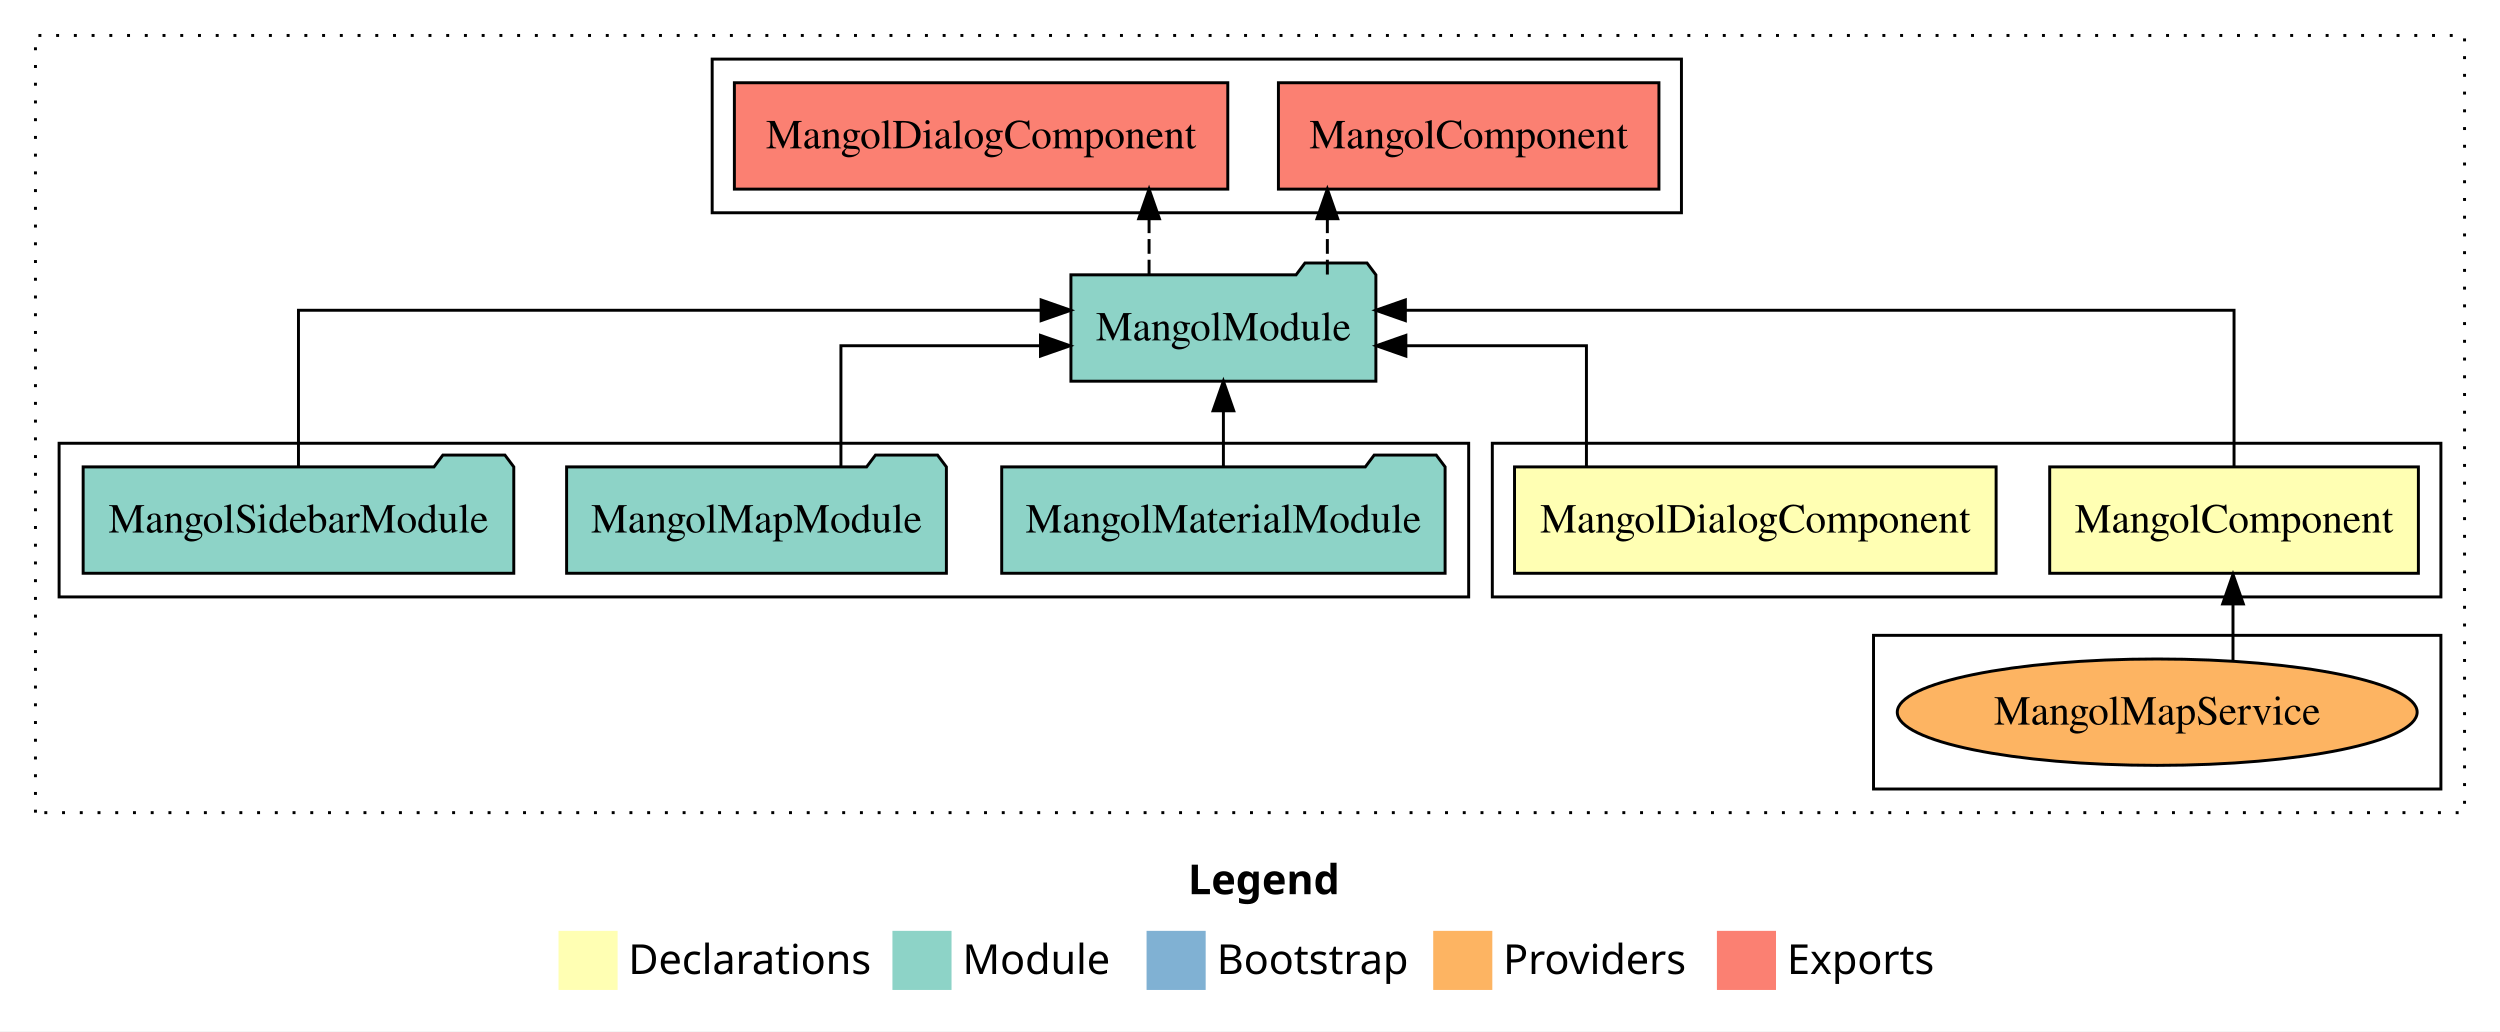
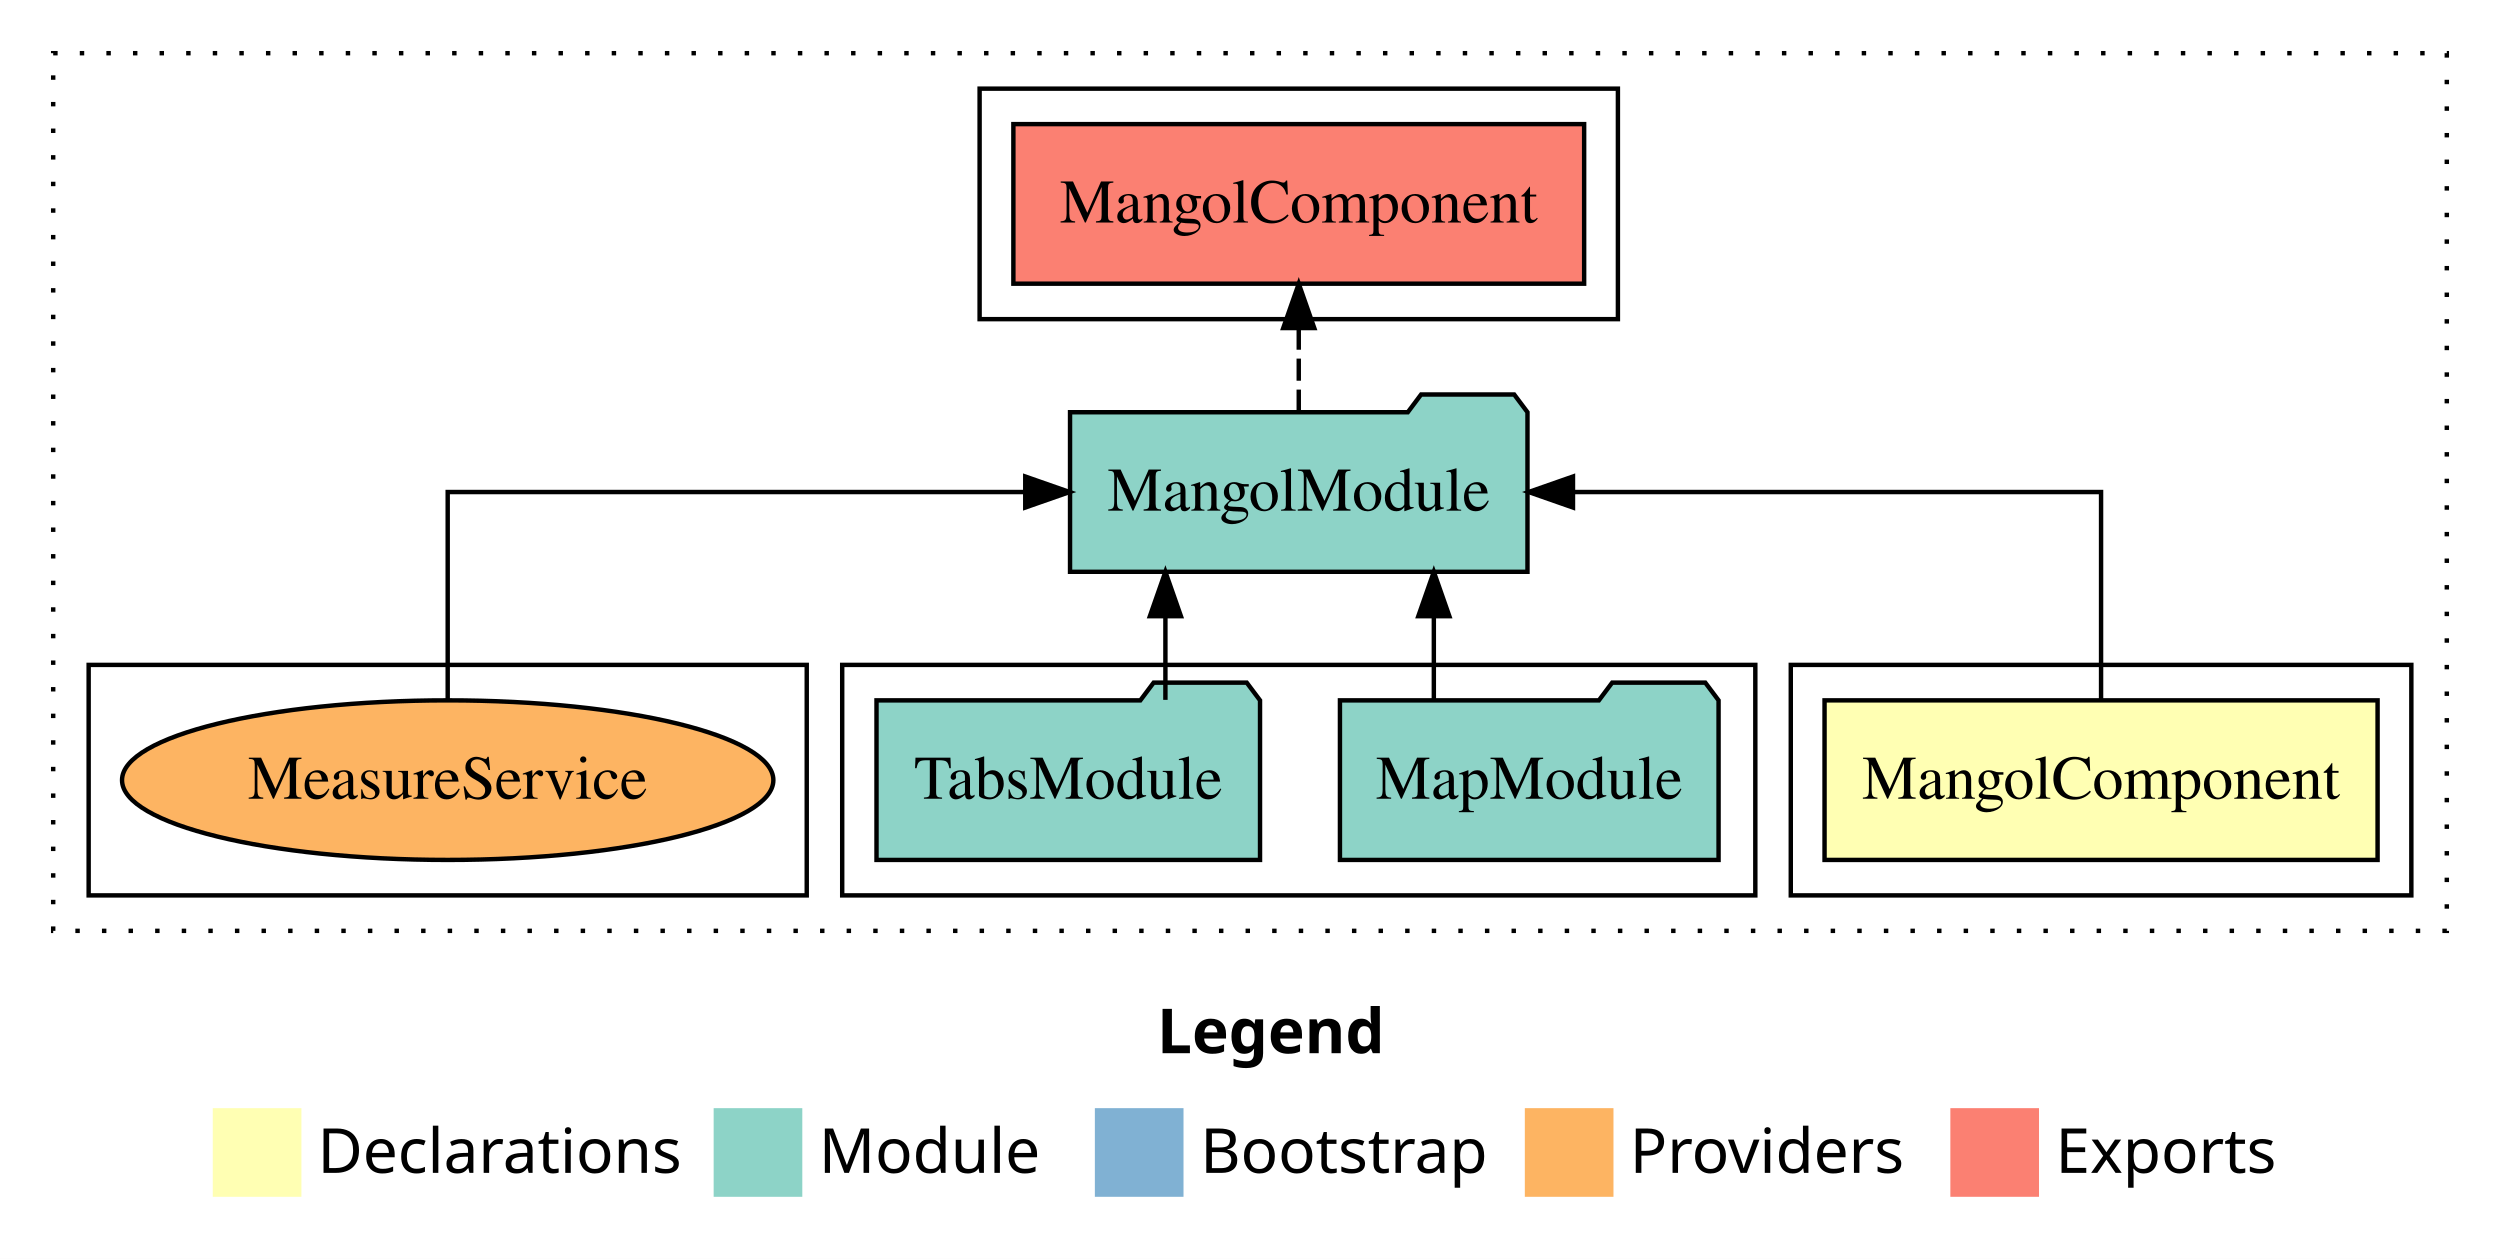
- <svg xmlns="http://www.w3.org/2000/svg" width="846pt" height="349pt" viewBox="0.00 0.00 846.00 349.00">
-   <g id="graph0" class="graph" transform="scale(1 1) rotate(0) translate(4 345)">
-     <polygon fill="#ffffff" stroke="transparent" points="-4,4 -4,-345 842,-345 842,4 -4,4" />
-     <text text-anchor="start" x="398.009" y="-42.4" font-family="sans-serif" font-weight="bold" font-size="14.00" fill="#000000">Legend</text>
-     <polygon fill="#ffffb3" stroke="transparent" points="185,-10 185,-30 205,-30 205,-10 185,-10" />
-     <text text-anchor="start" x="208.629" y="-15.4" font-family="sans-serif" font-size="14.00" fill="#000000">  Declarations</text>
-     <polygon fill="#8dd3c7" stroke="transparent" points="298,-10 298,-30 318,-30 318,-10 298,-10" />
-     <text text-anchor="start" x="321.725" y="-15.4" font-family="sans-serif" font-size="14.00" fill="#000000">  Module</text>
-     <polygon fill="#80b1d3" stroke="transparent" points="384,-10 384,-30 404,-30 404,-10 384,-10" />
-     <text text-anchor="start" x="407.781" y="-15.4" font-family="sans-serif" font-size="14.00" fill="#000000">  Bootstrap</text>
-     <polygon fill="#fdb462" stroke="transparent" points="481,-10 481,-30 501,-30 501,-10 481,-10" />
-     <text text-anchor="start" x="504.673" y="-15.4" font-family="sans-serif" font-size="14.00" fill="#000000">  Providers</text>
-     <polygon fill="#fb8072" stroke="transparent" points="577,-10 577,-30 597,-30 597,-10 577,-10" />
-     <text text-anchor="start" x="600.726" y="-15.4" font-family="sans-serif" font-size="14.00" fill="#000000">  Exports</text>
+ <svg xmlns="http://www.w3.org/2000/svg" width="564pt" height="284pt" viewBox="0.00 0.00 564.00 284.00">
+   <g id="graph0" class="graph" transform="scale(1 1) rotate(0) translate(4 280)">
+     <polygon fill="#ffffff" stroke="transparent" points="-4,4 -4,-280 560,-280 560,4 -4,4" />
+     <text text-anchor="start" x="257.009" y="-42.4" font-family="sans-serif" font-weight="bold" font-size="14.00" fill="#000000">Legend</text>
+     <polygon fill="#ffffb3" stroke="transparent" points="44,-10 44,-30 64,-30 64,-10 44,-10" />
+     <text text-anchor="start" x="67.629" y="-15.4" font-family="sans-serif" font-size="14.00" fill="#000000">  Declarations</text>
+     <polygon fill="#8dd3c7" stroke="transparent" points="157,-10 157,-30 177,-30 177,-10 157,-10" />
+     <text text-anchor="start" x="180.725" y="-15.4" font-family="sans-serif" font-size="14.00" fill="#000000">  Module</text>
+     <polygon fill="#80b1d3" stroke="transparent" points="243,-10 243,-30 263,-30 263,-10 243,-10" />
+     <text text-anchor="start" x="266.781" y="-15.4" font-family="sans-serif" font-size="14.00" fill="#000000">  Bootstrap</text>
+     <polygon fill="#fdb462" stroke="transparent" points="340,-10 340,-30 360,-30 360,-10 340,-10" />
+     <text text-anchor="start" x="363.673" y="-15.4" font-family="sans-serif" font-size="14.00" fill="#000000">  Providers</text>
+     <polygon fill="#fb8072" stroke="transparent" points="436,-10 436,-30 456,-30 456,-10 436,-10" />
+     <text text-anchor="start" x="459.726" y="-15.4" font-family="sans-serif" font-size="14.00" fill="#000000">  Exports</text>
    <g id="clust1" class="cluster">
-       <polygon fill="none" stroke="#000000" stroke-dasharray="1,5" points="8,-70 8,-333 830,-333 830,-70 8,-70" />
+       <polygon fill="none" stroke="#000000" stroke-dasharray="1,5" points="8,-70 8,-268 548,-268 548,-70 8,-70" />
    </g>
    <g id="clust2" class="cluster">
-       <polygon fill="none" stroke="#000000" points="501,-143 501,-195 822,-195 822,-143 501,-143" />
+       <polygon fill="none" stroke="#000000" points="400,-78 400,-130 540,-130 540,-78 400,-78" />
    </g>
-     <g id="clust3" class="cluster">
-       <polygon fill="none" stroke="#000000" points="630,-78 630,-130 822,-130 822,-78 630,-78" />
+     <g id="clust4" class="cluster">
+       <polygon fill="none" stroke="#000000" points="186,-78 186,-130 392,-130 392,-78 186,-78" />
    </g>
    <g id="clust5" class="cluster">
-       <polygon fill="none" stroke="#000000" points="16,-143 16,-195 493,-195 493,-143 16,-143" />
+       <polygon fill="none" stroke="#000000" points="217,-208 217,-260 361,-260 361,-208 217,-208" />
    </g>
-     <g id="clust6" class="cluster">
-       <polygon fill="none" stroke="#000000" points="237,-273 237,-325 565,-325 565,-273 237,-273" />
+     <g id="clust7" class="cluster">
+       <polygon fill="none" stroke="#000000" points="16,-78 16,-130 178,-130 178,-78 16,-78" />
    </g>
    <g id="node1" class="node">
-       <polygon fill="#ffffb3" stroke="#000000" points="814.382,-187 689.618,-187 689.618,-151 814.382,-151 814.382,-187" />
-       <text text-anchor="middle" x="752" y="-164.8" font-family="Times,serif" font-size="14.00" fill="#000000">MangolComponent</text>
+       <polygon fill="#ffffb3" stroke="#000000" points="532.382,-122 407.618,-122 407.618,-86 532.382,-86 532.382,-122" />
+       <text text-anchor="middle" x="470" y="-99.8" font-family="Times,serif" font-size="14.00" fill="#000000">MangolComponent</text>
+     </g>
+     <g id="node2" class="node">
+       <polygon fill="#8dd3c7" stroke="#000000" points="340.6,-187 337.6,-191 316.6,-191 313.6,-187 237.4,-187 237.4,-151 340.6,-151 340.6,-187" />
+       <text text-anchor="middle" x="289" y="-164.8" font-family="Times,serif" font-size="14.00" fill="#000000">MangolModule</text>
+     </g>
+     <g id="edge1" class="edge">
+       <path fill="none" stroke="#000000" d="M470,-122.106C470,-141.339 470,-169 470,-169 470,-169 350.867,-169 350.867,-169" />
+       <polygon fill="#000000" stroke="#000000" points="350.867,-165.5 340.867,-169 350.867,-172.5 350.867,-165.5" />
+     </g>
+     <g id="node5" class="node">
+       <polygon fill="#fb8072" stroke="#000000" points="353.383,-252 224.617,-252 224.617,-216 353.383,-216 353.383,-252" />
+       <text text-anchor="middle" x="289" y="-229.8" font-family="Times,serif" font-size="14.00" fill="#000000">MangolComponent </text>
+     </g>
+     <g id="edge4" class="edge">
+       <path fill="none" stroke="#000000" stroke-dasharray="5,2" d="M289,-187.106C289,-187.106 289,-205.991 289,-205.991" />
+       <polygon fill="#000000" stroke="#000000" points="285.5,-205.991 289,-215.991 292.5,-205.991 285.5,-205.991" />
    </g>
    <g id="node3" class="node">
-       <polygon fill="#8dd3c7" stroke="#000000" points="461.6,-252 458.6,-256 437.6,-256 434.6,-252 358.4,-252 358.4,-216 461.6,-216 461.6,-252" />
-       <text text-anchor="middle" x="410" y="-229.8" font-family="Times,serif" font-size="14.00" fill="#000000">MangolModule</text>
+       <polygon fill="#8dd3c7" stroke="#000000" points="383.709,-122 380.709,-126 359.709,-126 356.709,-122 298.291,-122 298.291,-86 383.709,-86 383.709,-122" />
+       <text text-anchor="middle" x="341" y="-99.8" font-family="Times,serif" font-size="14.00" fill="#000000">MapModule</text>
    </g>
-     <g id="edge1" class="edge">
-       <path fill="none" stroke="#000000" d="M752,-187.284C752,-208.321 752,-240 752,-240 752,-240 471.571,-240 471.571,-240" />
-       <polygon fill="#000000" stroke="#000000" points="471.571,-236.5 461.571,-240 471.571,-243.5 471.571,-236.5" />
+     <g id="edge2" class="edge">
+       <path fill="none" stroke="#000000" d="M319.473,-122.106C319.473,-122.106 319.473,-140.991 319.473,-140.991" />
+       <polygon fill="#000000" stroke="#000000" points="315.973,-140.991 319.473,-150.991 322.973,-140.991 315.973,-140.991" />
    </g>
-     <g id="node2" class="node">
-       <polygon fill="#ffffb3" stroke="#000000" points="671.485,-187 508.515,-187 508.515,-151 671.485,-151 671.485,-187" />
-       <text text-anchor="middle" x="590" y="-164.8" font-family="Times,serif" font-size="14.00" fill="#000000">MangolDialogComponent</text>
+     <g id="node4" class="node">
+       <polygon fill="#8dd3c7" stroke="#000000" points="280.262,-122 277.262,-126 256.262,-126 253.262,-122 193.738,-122 193.738,-86 280.262,-86 280.262,-122" />
+       <text text-anchor="middle" x="237" y="-99.8" font-family="Times,serif" font-size="14.00" fill="#000000">TabsModule</text>
    </g>
    <g id="edge3" class="edge">
-       <path fill="none" stroke="#000000" d="M532.849,-187.023C532.849,-204.373 532.849,-228 532.849,-228 532.849,-228 471.743,-228 471.743,-228" />
-       <polygon fill="#000000" stroke="#000000" points="471.743,-224.5 461.743,-228 471.743,-231.5 471.743,-224.5" />
-     </g>
-     <g id="node8" class="node">
-       <polygon fill="#fb8072" stroke="#000000" points="557.383,-317 428.617,-317 428.617,-281 557.383,-281 557.383,-317" />
-       <text text-anchor="middle" x="493" y="-294.8" font-family="Times,serif" font-size="14.00" fill="#000000">MangolComponent </text>
-     </g>
-     <g id="edge7" class="edge">
-       <path fill="none" stroke="#000000" stroke-dasharray="5,2" d="M445.179,-252.106C445.179,-252.106 445.179,-270.991 445.179,-270.991" />
-       <polygon fill="#000000" stroke="#000000" points="441.679,-270.991 445.179,-280.991 448.679,-270.991 441.679,-270.991" />
-     </g>
-     <g id="node9" class="node">
-       <polygon fill="#fb8072" stroke="#000000" points="411.485,-317 244.515,-317 244.515,-281 411.485,-281 411.485,-317" />
-       <text text-anchor="middle" x="328" y="-294.8" font-family="Times,serif" font-size="14.00" fill="#000000">MangolDialogComponent </text>
-     </g>
-     <g id="edge8" class="edge">
-       <path fill="none" stroke="#000000" stroke-dasharray="5,2" d="M384.846,-252.106C384.846,-252.106 384.846,-270.991 384.846,-270.991" />
-       <polygon fill="#000000" stroke="#000000" points="381.346,-270.991 384.846,-280.991 388.346,-270.991 381.346,-270.991" />
-     </g>
-     <g id="node4" class="node">
-       <ellipse fill="#fdb462" stroke="#000000" cx="726" cy="-104" rx="87.963" ry="18" />
-       <text text-anchor="middle" x="726" y="-99.8" font-family="Times,serif" font-size="14.00" fill="#000000">MangolMapService</text>
-     </g>
-     <g id="edge2" class="edge">
-       <path fill="none" stroke="#000000" d="M751.645,-121.419C751.645,-121.419 751.645,-140.623 751.645,-140.623" />
-       <polygon fill="#000000" stroke="#000000" points="748.145,-140.623 751.645,-150.623 755.145,-140.623 748.145,-140.623" />
-     </g>
-     <g id="node5" class="node">
-       <polygon fill="#8dd3c7" stroke="#000000" points="485.021,-187 482.021,-191 461.021,-191 458.021,-187 334.979,-187 334.979,-151 485.021,-151 485.021,-187" />
-       <text text-anchor="middle" x="410" y="-164.8" font-family="Times,serif" font-size="14.00" fill="#000000">MangolMaterialModule</text>
-     </g>
-     <g id="edge4" class="edge">
-       <path fill="none" stroke="#000000" d="M410,-187.106C410,-187.106 410,-205.991 410,-205.991" />
-       <polygon fill="#000000" stroke="#000000" points="406.5,-205.991 410,-215.991 413.5,-205.991 406.5,-205.991" />
+       <path fill="none" stroke="#000000" d="M258.916,-122.106C258.916,-122.106 258.916,-140.991 258.916,-140.991" />
+       <polygon fill="#000000" stroke="#000000" points="255.416,-140.991 258.916,-150.991 262.416,-140.991 255.416,-140.991" />
    </g>
    <g id="node6" class="node">
-       <polygon fill="#8dd3c7" stroke="#000000" points="316.259,-187 313.259,-191 292.259,-191 289.259,-187 187.741,-187 187.741,-151 316.259,-151 316.259,-187" />
-       <text text-anchor="middle" x="252" y="-164.8" font-family="Times,serif" font-size="14.00" fill="#000000">MangolMapModule</text>
+       <ellipse fill="#fdb462" stroke="#000000" cx="97" cy="-104" rx="73.471" ry="18" />
+       <text text-anchor="middle" x="97" y="-99.8" font-family="Times,serif" font-size="14.00" fill="#000000">MeasureService</text>
    </g>
    <g id="edge5" class="edge">
-       <path fill="none" stroke="#000000" d="M280.569,-187.023C280.569,-204.373 280.569,-228 280.569,-228 280.569,-228 348.101,-228 348.101,-228" />
-       <polygon fill="#000000" stroke="#000000" points="348.101,-231.5 358.101,-228 348.101,-224.5 348.101,-231.5" />
-     </g>
-     <g id="node7" class="node">
-       <polygon fill="#8dd3c7" stroke="#000000" points="169.863,-187 166.863,-191 145.863,-191 142.863,-187 24.137,-187 24.137,-151 169.863,-151 169.863,-187" />
-       <text text-anchor="middle" x="97" y="-164.8" font-family="Times,serif" font-size="14.00" fill="#000000">MangolSidebarModule</text>
-     </g>
-     <g id="edge6" class="edge">
-       <path fill="none" stroke="#000000" d="M97,-187.284C97,-208.321 97,-240 97,-240 97,-240 348.314,-240 348.314,-240" />
-       <polygon fill="#000000" stroke="#000000" points="348.315,-243.5 358.314,-240 348.314,-236.5 348.315,-243.5" />
+       <path fill="none" stroke="#000000" d="M97,-122.106C97,-141.339 97,-169 97,-169 97,-169 227.295,-169 227.295,-169" />
+       <polygon fill="#000000" stroke="#000000" points="227.295,-172.5 237.295,-169 227.295,-165.5 227.295,-172.5" />
    </g>
  </g>
</svg>
